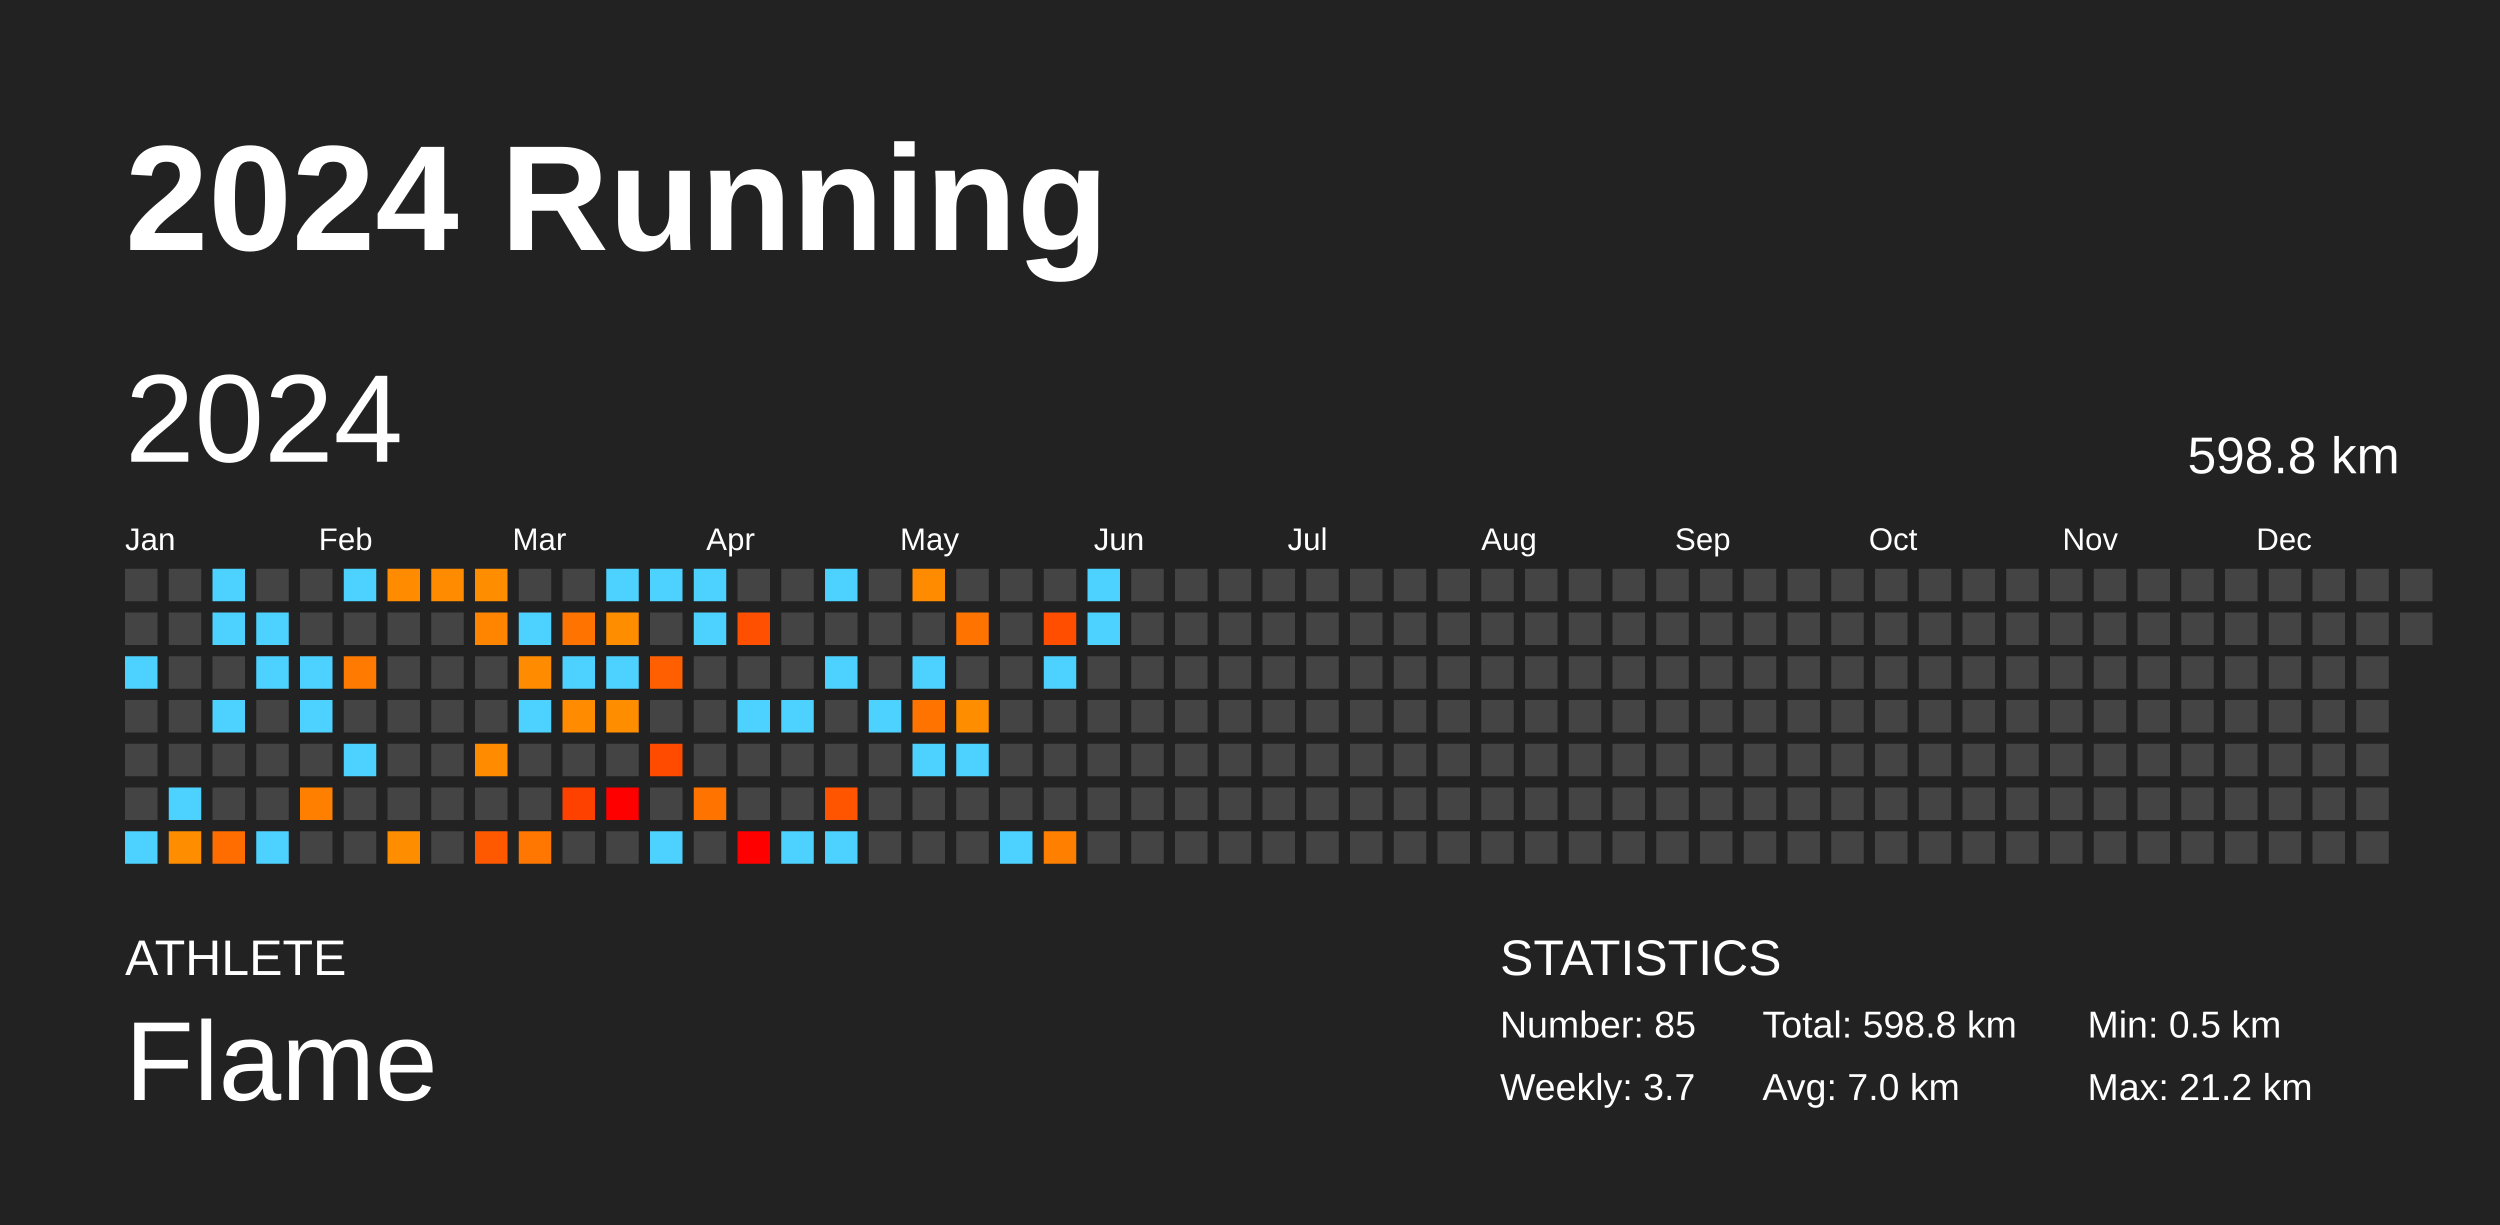
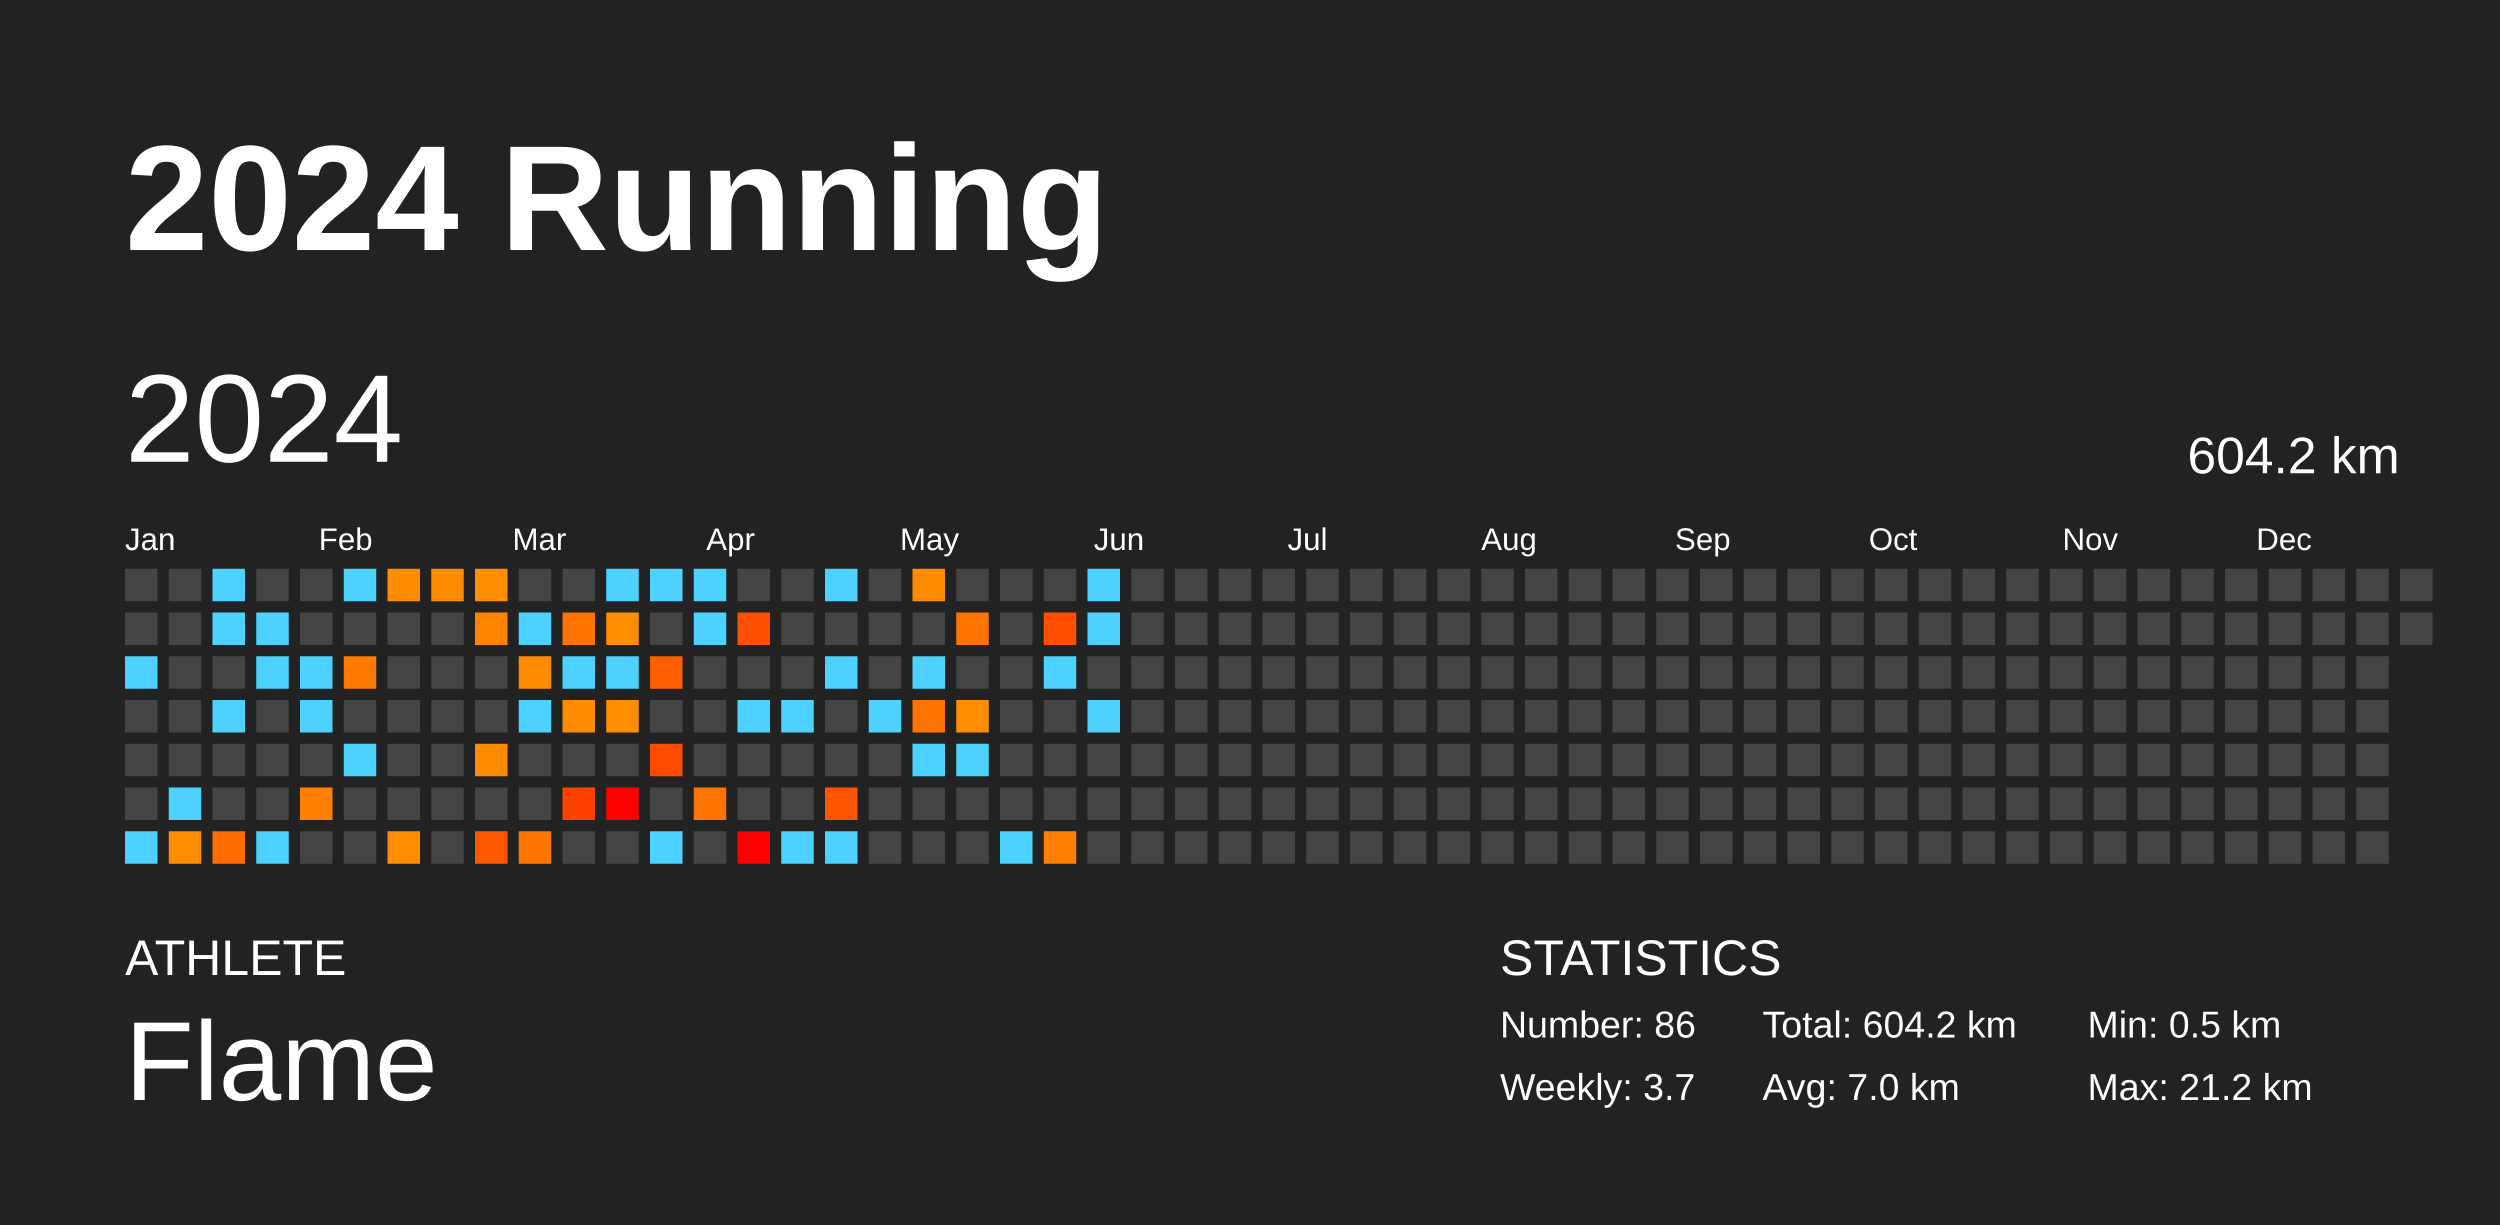
<svg xmlns="http://www.w3.org/2000/svg" baseProfile="full" height="98mm" version="1.1" viewBox="0,0,200,98" width="200mm">
  <defs />
  <rect fill="#222222" height="98" width="200" x="0" y="0" />
  <text fill="#FFFFFF" style="font-size:12px; font-family:Arial; font-weight:bold;" x="10" y="20">2024 Running</text>
  <text fill="#FFFFFF" style="font-size:4px; font-family:Arial" x="10" y="78">ATHLETE</text>
  <text fill="#FFFFFF" style="font-size:9px; font-family:Arial" x="10" y="88">Flame</text>
  <text fill="#FFFFFF" style="font-size:4px; font-family:Arial" x="120" y="78">STATISTICS</text>
-   <text fill="#FFFFFF" style="font-size:3px; font-family:Arial" x="120" y="83">Number: 85</text>
+   <text fill="#FFFFFF" style="font-size:3px; font-family:Arial" x="120" y="83">Number: 86</text>
  <text fill="#FFFFFF" style="font-size:3px; font-family:Arial" x="120" y="88">Weekly: 3.7</text>
-   <text fill="#FFFFFF" style="font-size:3px; font-family:Arial" x="141" y="83">Total: 598.8 km</text>
+   <text fill="#FFFFFF" style="font-size:3px; font-family:Arial" x="141" y="83">Total: 604.2 km</text>
  <text fill="#FFFFFF" style="font-size:3px; font-family:Arial" x="141" y="88">Avg: 7.0 km</text>
  <text fill="#FFFFFF" style="font-size:3px; font-family:Arial" x="167" y="83">Min: 0.5 km</text>
  <text fill="#FFFFFF" style="font-size:3px; font-family:Arial" x="167" y="88">Max: 21.2 km</text>
  <text dominant-baseline="hanging" fill="#FFFFFF" style="font-size:10.0px; font-family:Arial;" x="10" y="30">2024</text>
-   <text dominant-baseline="hanging" fill="#FFFFFF" style="font-size:4.125px; font-family:Arial;" x="175" y="35">598.8 km</text>
+   <text dominant-baseline="hanging" fill="#FFFFFF" style="font-size:4.125px; font-family:Arial;" x="175" y="35">604.2 km</text>
  <text fill="#FFFFFF" style="font-size:2.5px; font-family:Arial" x="10.0" y="44">Jan</text>
  <text fill="#FFFFFF" style="font-size:2.5px; font-family:Arial" x="25.5" y="44">Feb</text>
  <text fill="#FFFFFF" style="font-size:2.5px; font-family:Arial" x="41.0" y="44">Mar</text>
  <text fill="#FFFFFF" style="font-size:2.5px; font-family:Arial" x="56.5" y="44">Apr</text>
  <text fill="#FFFFFF" style="font-size:2.5px; font-family:Arial" x="72.0" y="44">May</text>
  <text fill="#FFFFFF" style="font-size:2.5px; font-family:Arial" x="87.5" y="44">Jun</text>
  <text fill="#FFFFFF" style="font-size:2.5px; font-family:Arial" x="103.0" y="44">Jul</text>
  <text fill="#FFFFFF" style="font-size:2.5px; font-family:Arial" x="118.5" y="44">Aug</text>
  <text fill="#FFFFFF" style="font-size:2.5px; font-family:Arial" x="134.0" y="44">Sep</text>
  <text fill="#FFFFFF" style="font-size:2.5px; font-family:Arial" x="149.5" y="44">Oct</text>
  <text fill="#FFFFFF" style="font-size:2.5px; font-family:Arial" x="165.0" y="44">Nov</text>
  <text fill="#FFFFFF" style="font-size:2.5px; font-family:Arial" x="180.5" y="44">Dec</text>
  <rect fill="#444444" height="2.6" width="2.6" x="10.0" y="45.5" />
  <rect fill="#444444" height="2.6" width="2.6" x="10.0" y="49.0" />
  <rect fill="#4dd2ff" height="2.6" width="2.6" x="10.0" y="52.5" />
  <rect fill="#444444" height="2.6" width="2.6" x="10.0" y="56.0" />
  <rect fill="#444444" height="2.6" width="2.6" x="10.0" y="59.5" />
  <rect fill="#444444" height="2.6" width="2.6" x="10.0" y="63.0" />
  <rect fill="#4dd2ff" height="2.6" width="2.6" x="10.0" y="66.5" />
  <rect fill="#444444" height="2.6" width="2.6" x="13.5" y="45.5" />
  <rect fill="#444444" height="2.6" width="2.6" x="13.5" y="49.0" />
  <rect fill="#444444" height="2.6" width="2.6" x="13.5" y="52.5" />
  <rect fill="#444444" height="2.6" width="2.6" x="13.5" y="56.0" />
  <rect fill="#444444" height="2.6" width="2.6" x="13.5" y="59.5" />
  <rect fill="#4dd2ff" height="2.6" width="2.6" x="13.5" y="63.0" />
  <rect fill="#ff8d00" height="2.6" width="2.6" x="13.5" y="66.5" />
  <rect fill="#4dd2ff" height="2.6" width="2.6" x="17.0" y="45.5" />
  <rect fill="#4dd2ff" height="2.6" width="2.6" x="17.0" y="49.0" />
  <rect fill="#444444" height="2.6" width="2.6" x="17.0" y="52.5" />
  <rect fill="#4dd2ff" height="2.6" width="2.6" x="17.0" y="56.0" />
  <rect fill="#444444" height="2.6" width="2.6" x="17.0" y="59.5" />
  <rect fill="#444444" height="2.6" width="2.6" x="17.0" y="63.0" />
  <rect fill="#ff6c00" height="2.6" width="2.6" x="17.0" y="66.5" />
  <rect fill="#444444" height="2.6" width="2.6" x="20.5" y="45.5" />
  <rect fill="#4dd2ff" height="2.6" width="2.6" x="20.5" y="49.0" />
  <rect fill="#4dd2ff" height="2.6" width="2.6" x="20.5" y="52.5" />
  <rect fill="#444444" height="2.6" width="2.6" x="20.5" y="56.0" />
  <rect fill="#444444" height="2.6" width="2.6" x="20.5" y="59.5" />
  <rect fill="#444444" height="2.6" width="2.6" x="20.5" y="63.0" />
  <rect fill="#4dd2ff" height="2.6" width="2.6" x="20.5" y="66.5" />
  <rect fill="#444444" height="2.6" width="2.6" x="24.0" y="45.5" />
  <rect fill="#444444" height="2.6" width="2.6" x="24.0" y="49.0" />
  <rect fill="#4dd2ff" height="2.6" width="2.6" x="24.0" y="52.5" />
  <rect fill="#4dd2ff" height="2.6" width="2.6" x="24.0" y="56.0" />
  <rect fill="#444444" height="2.6" width="2.6" x="24.0" y="59.5" />
  <rect fill="#ff8000" height="2.6" width="2.6" x="24.0" y="63.0" />
  <rect fill="#444444" height="2.6" width="2.6" x="24.0" y="66.5" />
  <rect fill="#4dd2ff" height="2.6" width="2.6" x="27.5" y="45.5" />
  <rect fill="#444444" height="2.6" width="2.6" x="27.5" y="49.0" />
  <rect fill="#ff7a00" height="2.6" width="2.6" x="27.5" y="52.5" />
  <rect fill="#444444" height="2.6" width="2.6" x="27.5" y="56.0" />
  <rect fill="#4dd2ff" height="2.6" width="2.6" x="27.5" y="59.5" />
  <rect fill="#444444" height="2.6" width="2.6" x="27.5" y="63.0" />
  <rect fill="#444444" height="2.6" width="2.6" x="27.5" y="66.5" />
  <rect fill="#ff8c00" height="2.6" width="2.6" x="31.0" y="45.5" />
  <rect fill="#444444" height="2.6" width="2.6" x="31.0" y="49.0" />
  <rect fill="#444444" height="2.6" width="2.6" x="31.0" y="52.5" />
  <rect fill="#444444" height="2.6" width="2.6" x="31.0" y="56.0" />
  <rect fill="#444444" height="2.6" width="2.6" x="31.0" y="59.5" />
  <rect fill="#444444" height="2.6" width="2.6" x="31.0" y="63.0" />
  <rect fill="#ff8d00" height="2.6" width="2.6" x="31.0" y="66.5" />
  <rect fill="#ff8c00" height="2.6" width="2.6" x="34.5" y="45.5" />
  <rect fill="#444444" height="2.6" width="2.6" x="34.5" y="49.0" />
  <rect fill="#444444" height="2.6" width="2.6" x="34.5" y="52.5" />
  <rect fill="#444444" height="2.6" width="2.6" x="34.5" y="56.0" />
  <rect fill="#444444" height="2.6" width="2.6" x="34.5" y="59.5" />
  <rect fill="#444444" height="2.6" width="2.6" x="34.5" y="63.0" />
  <rect fill="#444444" height="2.6" width="2.6" x="34.5" y="66.5" />
  <rect fill="#ff8d00" height="2.6" width="2.6" x="38.0" y="45.5" />
  <rect fill="#ff8400" height="2.6" width="2.6" x="38.0" y="49.0" />
  <rect fill="#444444" height="2.6" width="2.6" x="38.0" y="52.5" />
  <rect fill="#444444" height="2.6" width="2.6" x="38.0" y="56.0" />
  <rect fill="#ff8b00" height="2.6" width="2.6" x="38.0" y="59.5" />
  <rect fill="#444444" height="2.6" width="2.6" x="38.0" y="63.0" />
  <rect fill="#ff5900" height="2.6" width="2.6" x="38.0" y="66.5" />
  <rect fill="#444444" height="2.6" width="2.6" x="41.5" y="45.5" />
  <rect fill="#4dd2ff" height="2.6" width="2.6" x="41.5" y="49.0" />
  <rect fill="#ff8c00" height="2.6" width="2.6" x="41.5" y="52.5" />
  <rect fill="#4dd2ff" height="2.6" width="2.6" x="41.5" y="56.0" />
  <rect fill="#444444" height="2.6" width="2.6" x="41.5" y="59.5" />
  <rect fill="#444444" height="2.6" width="2.6" x="41.5" y="63.0" />
  <rect fill="#ff7700" height="2.6" width="2.6" x="41.5" y="66.5" />
  <rect fill="#444444" height="2.6" width="2.6" x="45.0" y="45.5" />
  <rect fill="#ff7300" height="2.6" width="2.6" x="45.0" y="49.0" />
  <rect fill="#4dd2ff" height="2.6" width="2.6" x="45.0" y="52.5" />
  <rect fill="#ff8b00" height="2.6" width="2.6" x="45.0" y="56.0" />
  <rect fill="#444444" height="2.6" width="2.6" x="45.0" y="59.5" />
  <rect fill="#ff4100" height="2.6" width="2.6" x="45.0" y="63.0" />
  <rect fill="#444444" height="2.6" width="2.6" x="45.0" y="66.5" />
  <rect fill="#4dd2ff" height="2.6" width="2.6" x="48.5" y="45.5" />
  <rect fill="#ff8d00" height="2.6" width="2.6" x="48.5" y="49.0" />
  <rect fill="#4dd2ff" height="2.6" width="2.6" x="48.5" y="52.5" />
  <rect fill="#ff8d00" height="2.6" width="2.6" x="48.5" y="56.0" />
  <rect fill="#444444" height="2.6" width="2.6" x="48.5" y="59.5" />
  <rect fill="red" height="2.6" width="2.6" x="48.5" y="63.0" />
  <rect fill="#444444" height="2.6" width="2.6" x="48.5" y="66.5" />
  <rect fill="#4dd2ff" height="2.6" width="2.6" x="52.0" y="45.5" />
  <rect fill="#444444" height="2.6" width="2.6" x="52.0" y="49.0" />
  <rect fill="#ff5f00" height="2.6" width="2.6" x="52.0" y="52.5" />
  <rect fill="#444444" height="2.6" width="2.6" x="52.0" y="56.0" />
  <rect fill="#ff4b00" height="2.6" width="2.6" x="52.0" y="59.5" />
  <rect fill="#444444" height="2.6" width="2.6" x="52.0" y="63.0" />
  <rect fill="#4dd2ff" height="2.6" width="2.6" x="52.0" y="66.5" />
  <rect fill="#4dd2ff" height="2.6" width="2.6" x="55.5" y="45.5" />
  <rect fill="#4dd2ff" height="2.6" width="2.6" x="55.5" y="49.0" />
  <rect fill="#444444" height="2.6" width="2.6" x="55.5" y="52.5" />
  <rect fill="#444444" height="2.6" width="2.6" x="55.5" y="56.0" />
  <rect fill="#444444" height="2.6" width="2.6" x="55.5" y="59.5" />
  <rect fill="#ff7400" height="2.6" width="2.6" x="55.5" y="63.0" />
  <rect fill="#444444" height="2.6" width="2.6" x="55.5" y="66.5" />
  <rect fill="#444444" height="2.6" width="2.6" x="59.0" y="45.5" />
  <rect fill="#ff4f00" height="2.6" width="2.6" x="59.0" y="49.0" />
  <rect fill="#444444" height="2.6" width="2.6" x="59.0" y="52.5" />
  <rect fill="#4dd2ff" height="2.6" width="2.6" x="59.0" y="56.0" />
  <rect fill="#444444" height="2.6" width="2.6" x="59.0" y="59.5" />
  <rect fill="#444444" height="2.6" width="2.6" x="59.0" y="63.0" />
  <rect fill="red" height="2.6" width="2.6" x="59.0" y="66.5" />
  <rect fill="#444444" height="2.6" width="2.6" x="62.5" y="45.5" />
  <rect fill="#444444" height="2.6" width="2.6" x="62.5" y="49.0" />
  <rect fill="#444444" height="2.6" width="2.6" x="62.5" y="52.5" />
  <rect fill="#4dd2ff" height="2.6" width="2.6" x="62.5" y="56.0" />
  <rect fill="#444444" height="2.6" width="2.6" x="62.5" y="59.5" />
  <rect fill="#444444" height="2.6" width="2.6" x="62.5" y="63.0" />
  <rect fill="#4dd2ff" height="2.6" width="2.6" x="62.5" y="66.5" />
  <rect fill="#4dd2ff" height="2.6" width="2.6" x="66.0" y="45.5" />
  <rect fill="#444444" height="2.6" width="2.6" x="66.0" y="49.0" />
  <rect fill="#4dd2ff" height="2.6" width="2.6" x="66.0" y="52.5" />
  <rect fill="#444444" height="2.6" width="2.6" x="66.0" y="56.0" />
  <rect fill="#444444" height="2.6" width="2.6" x="66.0" y="59.5" />
  <rect fill="#ff5500" height="2.6" width="2.6" x="66.0" y="63.0" />
  <rect fill="#4dd2ff" height="2.6" width="2.6" x="66.0" y="66.5" />
  <rect fill="#444444" height="2.6" width="2.6" x="69.5" y="45.5" />
  <rect fill="#444444" height="2.6" width="2.6" x="69.5" y="49.0" />
  <rect fill="#444444" height="2.6" width="2.6" x="69.5" y="52.5" />
  <rect fill="#4dd2ff" height="2.6" width="2.6" x="69.5" y="56.0" />
  <rect fill="#444444" height="2.6" width="2.6" x="69.5" y="59.5" />
  <rect fill="#444444" height="2.6" width="2.6" x="69.5" y="63.0" />
  <rect fill="#444444" height="2.6" width="2.6" x="69.5" y="66.5" />
  <rect fill="#ff8c00" height="2.6" width="2.6" x="73.0" y="45.5" />
  <rect fill="#444444" height="2.6" width="2.6" x="73.0" y="49.0" />
  <rect fill="#4dd2ff" height="2.6" width="2.6" x="73.0" y="52.5" />
  <rect fill="#ff7300" height="2.6" width="2.6" x="73.0" y="56.0" />
  <rect fill="#4dd2ff" height="2.6" width="2.6" x="73.0" y="59.5" />
  <rect fill="#444444" height="2.6" width="2.6" x="73.0" y="63.0" />
  <rect fill="#444444" height="2.6" width="2.6" x="73.0" y="66.5" />
  <rect fill="#444444" height="2.6" width="2.6" x="76.5" y="45.5" />
  <rect fill="#ff7400" height="2.6" width="2.6" x="76.5" y="49.0" />
  <rect fill="#444444" height="2.6" width="2.6" x="76.5" y="52.5" />
  <rect fill="#ff8d00" height="2.6" width="2.6" x="76.5" y="56.0" />
  <rect fill="#4dd2ff" height="2.6" width="2.6" x="76.5" y="59.5" />
  <rect fill="#444444" height="2.6" width="2.6" x="76.5" y="63.0" />
  <rect fill="#444444" height="2.6" width="2.6" x="76.5" y="66.5" />
  <rect fill="#444444" height="2.6" width="2.6" x="80.0" y="45.5" />
  <rect fill="#444444" height="2.6" width="2.6" x="80.0" y="49.0" />
  <rect fill="#444444" height="2.6" width="2.6" x="80.0" y="52.5" />
  <rect fill="#444444" height="2.6" width="2.6" x="80.0" y="56.0" />
  <rect fill="#444444" height="2.6" width="2.6" x="80.0" y="59.5" />
  <rect fill="#444444" height="2.6" width="2.6" x="80.0" y="63.0" />
  <rect fill="#4dd2ff" height="2.6" width="2.6" x="80.0" y="66.5" />
  <rect fill="#444444" height="2.6" width="2.6" x="83.5" y="45.5" />
  <rect fill="#ff4e00" height="2.6" width="2.6" x="83.5" y="49.0" />
  <rect fill="#4dd2ff" height="2.6" width="2.6" x="83.5" y="52.5" />
  <rect fill="#444444" height="2.6" width="2.6" x="83.5" y="56.0" />
  <rect fill="#444444" height="2.6" width="2.6" x="83.5" y="59.5" />
  <rect fill="#444444" height="2.6" width="2.6" x="83.5" y="63.0" />
  <rect fill="#ff8000" height="2.6" width="2.6" x="83.5" y="66.5" />
  <rect fill="#4dd2ff" height="2.6" width="2.6" x="87.0" y="45.5" />
  <rect fill="#4dd2ff" height="2.6" width="2.6" x="87.0" y="49.0" />
  <rect fill="#444444" height="2.6" width="2.6" x="87.0" y="52.5" />
-   <rect fill="#444444" height="2.6" width="2.6" x="87.0" y="56.0" />
+   <rect fill="#4dd2ff" height="2.6" width="2.6" x="87.0" y="56.0" />
  <rect fill="#444444" height="2.6" width="2.6" x="87.0" y="59.5" />
  <rect fill="#444444" height="2.6" width="2.6" x="87.0" y="63.0" />
  <rect fill="#444444" height="2.6" width="2.6" x="87.0" y="66.5" />
  <rect fill="#444444" height="2.6" width="2.6" x="90.5" y="45.5" />
  <rect fill="#444444" height="2.6" width="2.6" x="90.5" y="49.0" />
  <rect fill="#444444" height="2.6" width="2.6" x="90.5" y="52.5" />
  <rect fill="#444444" height="2.6" width="2.6" x="90.5" y="56.0" />
  <rect fill="#444444" height="2.6" width="2.6" x="90.5" y="59.5" />
  <rect fill="#444444" height="2.6" width="2.6" x="90.5" y="63.0" />
  <rect fill="#444444" height="2.6" width="2.6" x="90.5" y="66.5" />
  <rect fill="#444444" height="2.6" width="2.6" x="94.0" y="45.5" />
  <rect fill="#444444" height="2.6" width="2.6" x="94.0" y="49.0" />
  <rect fill="#444444" height="2.6" width="2.6" x="94.0" y="52.5" />
  <rect fill="#444444" height="2.6" width="2.6" x="94.0" y="56.0" />
  <rect fill="#444444" height="2.6" width="2.6" x="94.0" y="59.5" />
  <rect fill="#444444" height="2.6" width="2.6" x="94.0" y="63.0" />
  <rect fill="#444444" height="2.6" width="2.6" x="94.0" y="66.5" />
  <rect fill="#444444" height="2.6" width="2.6" x="97.5" y="45.5" />
  <rect fill="#444444" height="2.6" width="2.6" x="97.5" y="49.0" />
  <rect fill="#444444" height="2.6" width="2.6" x="97.5" y="52.5" />
  <rect fill="#444444" height="2.6" width="2.6" x="97.5" y="56.0" />
  <rect fill="#444444" height="2.6" width="2.6" x="97.5" y="59.5" />
  <rect fill="#444444" height="2.6" width="2.6" x="97.5" y="63.0" />
  <rect fill="#444444" height="2.6" width="2.6" x="97.5" y="66.5" />
  <rect fill="#444444" height="2.6" width="2.6" x="101.0" y="45.5" />
  <rect fill="#444444" height="2.6" width="2.6" x="101.0" y="49.0" />
  <rect fill="#444444" height="2.6" width="2.6" x="101.0" y="52.5" />
  <rect fill="#444444" height="2.6" width="2.6" x="101.0" y="56.0" />
  <rect fill="#444444" height="2.6" width="2.6" x="101.0" y="59.5" />
  <rect fill="#444444" height="2.6" width="2.6" x="101.0" y="63.0" />
  <rect fill="#444444" height="2.6" width="2.6" x="101.0" y="66.5" />
  <rect fill="#444444" height="2.6" width="2.6" x="104.5" y="45.5" />
  <rect fill="#444444" height="2.6" width="2.6" x="104.5" y="49.0" />
  <rect fill="#444444" height="2.6" width="2.6" x="104.5" y="52.5" />
  <rect fill="#444444" height="2.6" width="2.6" x="104.5" y="56.0" />
  <rect fill="#444444" height="2.6" width="2.6" x="104.5" y="59.5" />
  <rect fill="#444444" height="2.6" width="2.6" x="104.5" y="63.0" />
  <rect fill="#444444" height="2.6" width="2.6" x="104.5" y="66.5" />
  <rect fill="#444444" height="2.6" width="2.6" x="108.0" y="45.5" />
  <rect fill="#444444" height="2.6" width="2.6" x="108.0" y="49.0" />
  <rect fill="#444444" height="2.6" width="2.6" x="108.0" y="52.5" />
  <rect fill="#444444" height="2.6" width="2.6" x="108.0" y="56.0" />
  <rect fill="#444444" height="2.6" width="2.6" x="108.0" y="59.5" />
  <rect fill="#444444" height="2.6" width="2.6" x="108.0" y="63.0" />
  <rect fill="#444444" height="2.6" width="2.6" x="108.0" y="66.5" />
  <rect fill="#444444" height="2.6" width="2.6" x="111.5" y="45.5" />
  <rect fill="#444444" height="2.6" width="2.6" x="111.5" y="49.0" />
  <rect fill="#444444" height="2.6" width="2.6" x="111.5" y="52.5" />
  <rect fill="#444444" height="2.6" width="2.6" x="111.5" y="56.0" />
  <rect fill="#444444" height="2.6" width="2.6" x="111.5" y="59.5" />
  <rect fill="#444444" height="2.6" width="2.6" x="111.5" y="63.0" />
  <rect fill="#444444" height="2.6" width="2.6" x="111.5" y="66.5" />
  <rect fill="#444444" height="2.6" width="2.6" x="115.0" y="45.5" />
  <rect fill="#444444" height="2.6" width="2.6" x="115.0" y="49.0" />
  <rect fill="#444444" height="2.6" width="2.6" x="115.0" y="52.5" />
  <rect fill="#444444" height="2.6" width="2.6" x="115.0" y="56.0" />
  <rect fill="#444444" height="2.6" width="2.6" x="115.0" y="59.5" />
  <rect fill="#444444" height="2.6" width="2.6" x="115.0" y="63.0" />
  <rect fill="#444444" height="2.6" width="2.6" x="115.0" y="66.5" />
  <rect fill="#444444" height="2.6" width="2.6" x="118.5" y="45.5" />
  <rect fill="#444444" height="2.6" width="2.6" x="118.5" y="49.0" />
  <rect fill="#444444" height="2.6" width="2.6" x="118.5" y="52.5" />
  <rect fill="#444444" height="2.6" width="2.6" x="118.5" y="56.0" />
  <rect fill="#444444" height="2.6" width="2.6" x="118.5" y="59.5" />
  <rect fill="#444444" height="2.6" width="2.6" x="118.5" y="63.0" />
  <rect fill="#444444" height="2.6" width="2.6" x="118.5" y="66.5" />
  <rect fill="#444444" height="2.6" width="2.6" x="122.0" y="45.5" />
  <rect fill="#444444" height="2.6" width="2.6" x="122.0" y="49.0" />
  <rect fill="#444444" height="2.6" width="2.6" x="122.0" y="52.5" />
  <rect fill="#444444" height="2.6" width="2.6" x="122.0" y="56.0" />
  <rect fill="#444444" height="2.6" width="2.6" x="122.0" y="59.5" />
  <rect fill="#444444" height="2.6" width="2.6" x="122.0" y="63.0" />
  <rect fill="#444444" height="2.6" width="2.6" x="122.0" y="66.5" />
  <rect fill="#444444" height="2.6" width="2.6" x="125.5" y="45.5" />
  <rect fill="#444444" height="2.6" width="2.6" x="125.5" y="49.0" />
  <rect fill="#444444" height="2.6" width="2.6" x="125.5" y="52.5" />
  <rect fill="#444444" height="2.6" width="2.6" x="125.5" y="56.0" />
  <rect fill="#444444" height="2.6" width="2.6" x="125.5" y="59.5" />
  <rect fill="#444444" height="2.6" width="2.6" x="125.5" y="63.0" />
  <rect fill="#444444" height="2.6" width="2.6" x="125.5" y="66.5" />
  <rect fill="#444444" height="2.6" width="2.6" x="129.0" y="45.5" />
  <rect fill="#444444" height="2.6" width="2.6" x="129.0" y="49.0" />
  <rect fill="#444444" height="2.6" width="2.6" x="129.0" y="52.5" />
  <rect fill="#444444" height="2.6" width="2.6" x="129.0" y="56.0" />
  <rect fill="#444444" height="2.6" width="2.6" x="129.0" y="59.5" />
  <rect fill="#444444" height="2.6" width="2.6" x="129.0" y="63.0" />
  <rect fill="#444444" height="2.6" width="2.6" x="129.0" y="66.5" />
  <rect fill="#444444" height="2.6" width="2.6" x="132.5" y="45.5" />
  <rect fill="#444444" height="2.6" width="2.6" x="132.5" y="49.0" />
  <rect fill="#444444" height="2.6" width="2.6" x="132.5" y="52.5" />
  <rect fill="#444444" height="2.6" width="2.6" x="132.5" y="56.0" />
  <rect fill="#444444" height="2.6" width="2.6" x="132.5" y="59.5" />
  <rect fill="#444444" height="2.6" width="2.6" x="132.5" y="63.0" />
  <rect fill="#444444" height="2.6" width="2.6" x="132.5" y="66.5" />
  <rect fill="#444444" height="2.6" width="2.6" x="136.0" y="45.5" />
  <rect fill="#444444" height="2.6" width="2.6" x="136.0" y="49.0" />
  <rect fill="#444444" height="2.6" width="2.6" x="136.0" y="52.5" />
  <rect fill="#444444" height="2.6" width="2.6" x="136.0" y="56.0" />
  <rect fill="#444444" height="2.6" width="2.6" x="136.0" y="59.5" />
  <rect fill="#444444" height="2.6" width="2.6" x="136.0" y="63.0" />
  <rect fill="#444444" height="2.6" width="2.6" x="136.0" y="66.5" />
  <rect fill="#444444" height="2.6" width="2.6" x="139.5" y="45.5" />
  <rect fill="#444444" height="2.6" width="2.6" x="139.5" y="49.0" />
  <rect fill="#444444" height="2.6" width="2.6" x="139.5" y="52.5" />
  <rect fill="#444444" height="2.6" width="2.6" x="139.5" y="56.0" />
  <rect fill="#444444" height="2.6" width="2.6" x="139.5" y="59.5" />
  <rect fill="#444444" height="2.6" width="2.6" x="139.5" y="63.0" />
  <rect fill="#444444" height="2.6" width="2.6" x="139.5" y="66.5" />
  <rect fill="#444444" height="2.6" width="2.6" x="143.0" y="45.5" />
  <rect fill="#444444" height="2.6" width="2.6" x="143.0" y="49.0" />
  <rect fill="#444444" height="2.6" width="2.6" x="143.0" y="52.5" />
  <rect fill="#444444" height="2.6" width="2.6" x="143.0" y="56.0" />
  <rect fill="#444444" height="2.6" width="2.6" x="143.0" y="59.5" />
  <rect fill="#444444" height="2.6" width="2.6" x="143.0" y="63.0" />
  <rect fill="#444444" height="2.6" width="2.6" x="143.0" y="66.5" />
  <rect fill="#444444" height="2.6" width="2.6" x="146.5" y="45.5" />
  <rect fill="#444444" height="2.6" width="2.6" x="146.5" y="49.0" />
  <rect fill="#444444" height="2.6" width="2.6" x="146.5" y="52.5" />
  <rect fill="#444444" height="2.6" width="2.6" x="146.5" y="56.0" />
  <rect fill="#444444" height="2.6" width="2.6" x="146.5" y="59.5" />
  <rect fill="#444444" height="2.6" width="2.6" x="146.5" y="63.0" />
  <rect fill="#444444" height="2.6" width="2.6" x="146.5" y="66.5" />
  <rect fill="#444444" height="2.6" width="2.6" x="150.0" y="45.5" />
  <rect fill="#444444" height="2.6" width="2.6" x="150.0" y="49.0" />
  <rect fill="#444444" height="2.6" width="2.6" x="150.0" y="52.5" />
  <rect fill="#444444" height="2.6" width="2.6" x="150.0" y="56.0" />
  <rect fill="#444444" height="2.6" width="2.6" x="150.0" y="59.5" />
  <rect fill="#444444" height="2.6" width="2.6" x="150.0" y="63.0" />
  <rect fill="#444444" height="2.6" width="2.6" x="150.0" y="66.5" />
  <rect fill="#444444" height="2.6" width="2.6" x="153.5" y="45.5" />
  <rect fill="#444444" height="2.6" width="2.6" x="153.5" y="49.0" />
  <rect fill="#444444" height="2.6" width="2.6" x="153.5" y="52.5" />
  <rect fill="#444444" height="2.6" width="2.6" x="153.5" y="56.0" />
  <rect fill="#444444" height="2.6" width="2.6" x="153.5" y="59.5" />
  <rect fill="#444444" height="2.6" width="2.6" x="153.5" y="63.0" />
  <rect fill="#444444" height="2.6" width="2.6" x="153.5" y="66.5" />
  <rect fill="#444444" height="2.6" width="2.6" x="157.0" y="45.5" />
  <rect fill="#444444" height="2.6" width="2.6" x="157.0" y="49.0" />
  <rect fill="#444444" height="2.6" width="2.6" x="157.0" y="52.5" />
  <rect fill="#444444" height="2.6" width="2.6" x="157.0" y="56.0" />
  <rect fill="#444444" height="2.6" width="2.6" x="157.0" y="59.5" />
  <rect fill="#444444" height="2.6" width="2.6" x="157.0" y="63.0" />
  <rect fill="#444444" height="2.6" width="2.6" x="157.0" y="66.5" />
  <rect fill="#444444" height="2.6" width="2.6" x="160.5" y="45.5" />
  <rect fill="#444444" height="2.6" width="2.6" x="160.5" y="49.0" />
  <rect fill="#444444" height="2.6" width="2.6" x="160.5" y="52.5" />
  <rect fill="#444444" height="2.6" width="2.6" x="160.5" y="56.0" />
  <rect fill="#444444" height="2.6" width="2.6" x="160.5" y="59.5" />
  <rect fill="#444444" height="2.6" width="2.6" x="160.5" y="63.0" />
  <rect fill="#444444" height="2.6" width="2.6" x="160.5" y="66.5" />
  <rect fill="#444444" height="2.6" width="2.6" x="164.0" y="45.5" />
  <rect fill="#444444" height="2.6" width="2.6" x="164.0" y="49.0" />
  <rect fill="#444444" height="2.6" width="2.6" x="164.0" y="52.5" />
  <rect fill="#444444" height="2.6" width="2.6" x="164.0" y="56.0" />
  <rect fill="#444444" height="2.6" width="2.6" x="164.0" y="59.5" />
  <rect fill="#444444" height="2.6" width="2.6" x="164.0" y="63.0" />
  <rect fill="#444444" height="2.6" width="2.6" x="164.0" y="66.5" />
  <rect fill="#444444" height="2.6" width="2.6" x="167.5" y="45.5" />
  <rect fill="#444444" height="2.6" width="2.6" x="167.5" y="49.0" />
  <rect fill="#444444" height="2.6" width="2.6" x="167.5" y="52.5" />
  <rect fill="#444444" height="2.6" width="2.6" x="167.5" y="56.0" />
  <rect fill="#444444" height="2.6" width="2.6" x="167.5" y="59.5" />
  <rect fill="#444444" height="2.6" width="2.6" x="167.5" y="63.0" />
  <rect fill="#444444" height="2.6" width="2.6" x="167.5" y="66.5" />
  <rect fill="#444444" height="2.6" width="2.6" x="171.0" y="45.5" />
  <rect fill="#444444" height="2.6" width="2.6" x="171.0" y="49.0" />
  <rect fill="#444444" height="2.6" width="2.6" x="171.0" y="52.5" />
  <rect fill="#444444" height="2.6" width="2.6" x="171.0" y="56.0" />
  <rect fill="#444444" height="2.6" width="2.6" x="171.0" y="59.5" />
  <rect fill="#444444" height="2.6" width="2.6" x="171.0" y="63.0" />
  <rect fill="#444444" height="2.6" width="2.6" x="171.0" y="66.5" />
  <rect fill="#444444" height="2.6" width="2.6" x="174.5" y="45.5" />
  <rect fill="#444444" height="2.6" width="2.6" x="174.5" y="49.0" />
  <rect fill="#444444" height="2.6" width="2.6" x="174.5" y="52.5" />
  <rect fill="#444444" height="2.6" width="2.6" x="174.5" y="56.0" />
  <rect fill="#444444" height="2.6" width="2.6" x="174.5" y="59.5" />
  <rect fill="#444444" height="2.6" width="2.6" x="174.5" y="63.0" />
  <rect fill="#444444" height="2.6" width="2.6" x="174.5" y="66.5" />
  <rect fill="#444444" height="2.6" width="2.6" x="178.0" y="45.5" />
  <rect fill="#444444" height="2.6" width="2.6" x="178.0" y="49.0" />
  <rect fill="#444444" height="2.6" width="2.6" x="178.0" y="52.5" />
  <rect fill="#444444" height="2.6" width="2.6" x="178.0" y="56.0" />
  <rect fill="#444444" height="2.6" width="2.6" x="178.0" y="59.5" />
  <rect fill="#444444" height="2.6" width="2.6" x="178.0" y="63.0" />
  <rect fill="#444444" height="2.6" width="2.6" x="178.0" y="66.5" />
  <rect fill="#444444" height="2.6" width="2.6" x="181.5" y="45.5" />
  <rect fill="#444444" height="2.6" width="2.6" x="181.5" y="49.0" />
  <rect fill="#444444" height="2.6" width="2.6" x="181.5" y="52.5" />
  <rect fill="#444444" height="2.6" width="2.6" x="181.5" y="56.0" />
  <rect fill="#444444" height="2.6" width="2.6" x="181.5" y="59.5" />
  <rect fill="#444444" height="2.6" width="2.6" x="181.5" y="63.0" />
  <rect fill="#444444" height="2.6" width="2.6" x="181.5" y="66.5" />
  <rect fill="#444444" height="2.6" width="2.6" x="185.0" y="45.5" />
  <rect fill="#444444" height="2.6" width="2.6" x="185.0" y="49.0" />
  <rect fill="#444444" height="2.6" width="2.6" x="185.0" y="52.5" />
  <rect fill="#444444" height="2.6" width="2.6" x="185.0" y="56.0" />
  <rect fill="#444444" height="2.6" width="2.6" x="185.0" y="59.5" />
  <rect fill="#444444" height="2.6" width="2.6" x="185.0" y="63.0" />
  <rect fill="#444444" height="2.6" width="2.6" x="185.0" y="66.5" />
  <rect fill="#444444" height="2.6" width="2.6" x="188.5" y="45.5" />
  <rect fill="#444444" height="2.6" width="2.6" x="188.5" y="49.0" />
  <rect fill="#444444" height="2.6" width="2.6" x="188.5" y="52.5" />
  <rect fill="#444444" height="2.6" width="2.6" x="188.5" y="56.0" />
  <rect fill="#444444" height="2.6" width="2.6" x="188.5" y="59.5" />
  <rect fill="#444444" height="2.6" width="2.6" x="188.5" y="63.0" />
  <rect fill="#444444" height="2.6" width="2.6" x="188.5" y="66.5" />
  <rect fill="#444444" height="2.6" width="2.6" x="192.0" y="45.5" />
  <rect fill="#444444" height="2.6" width="2.6" x="192.0" y="49.0" />
</svg>
